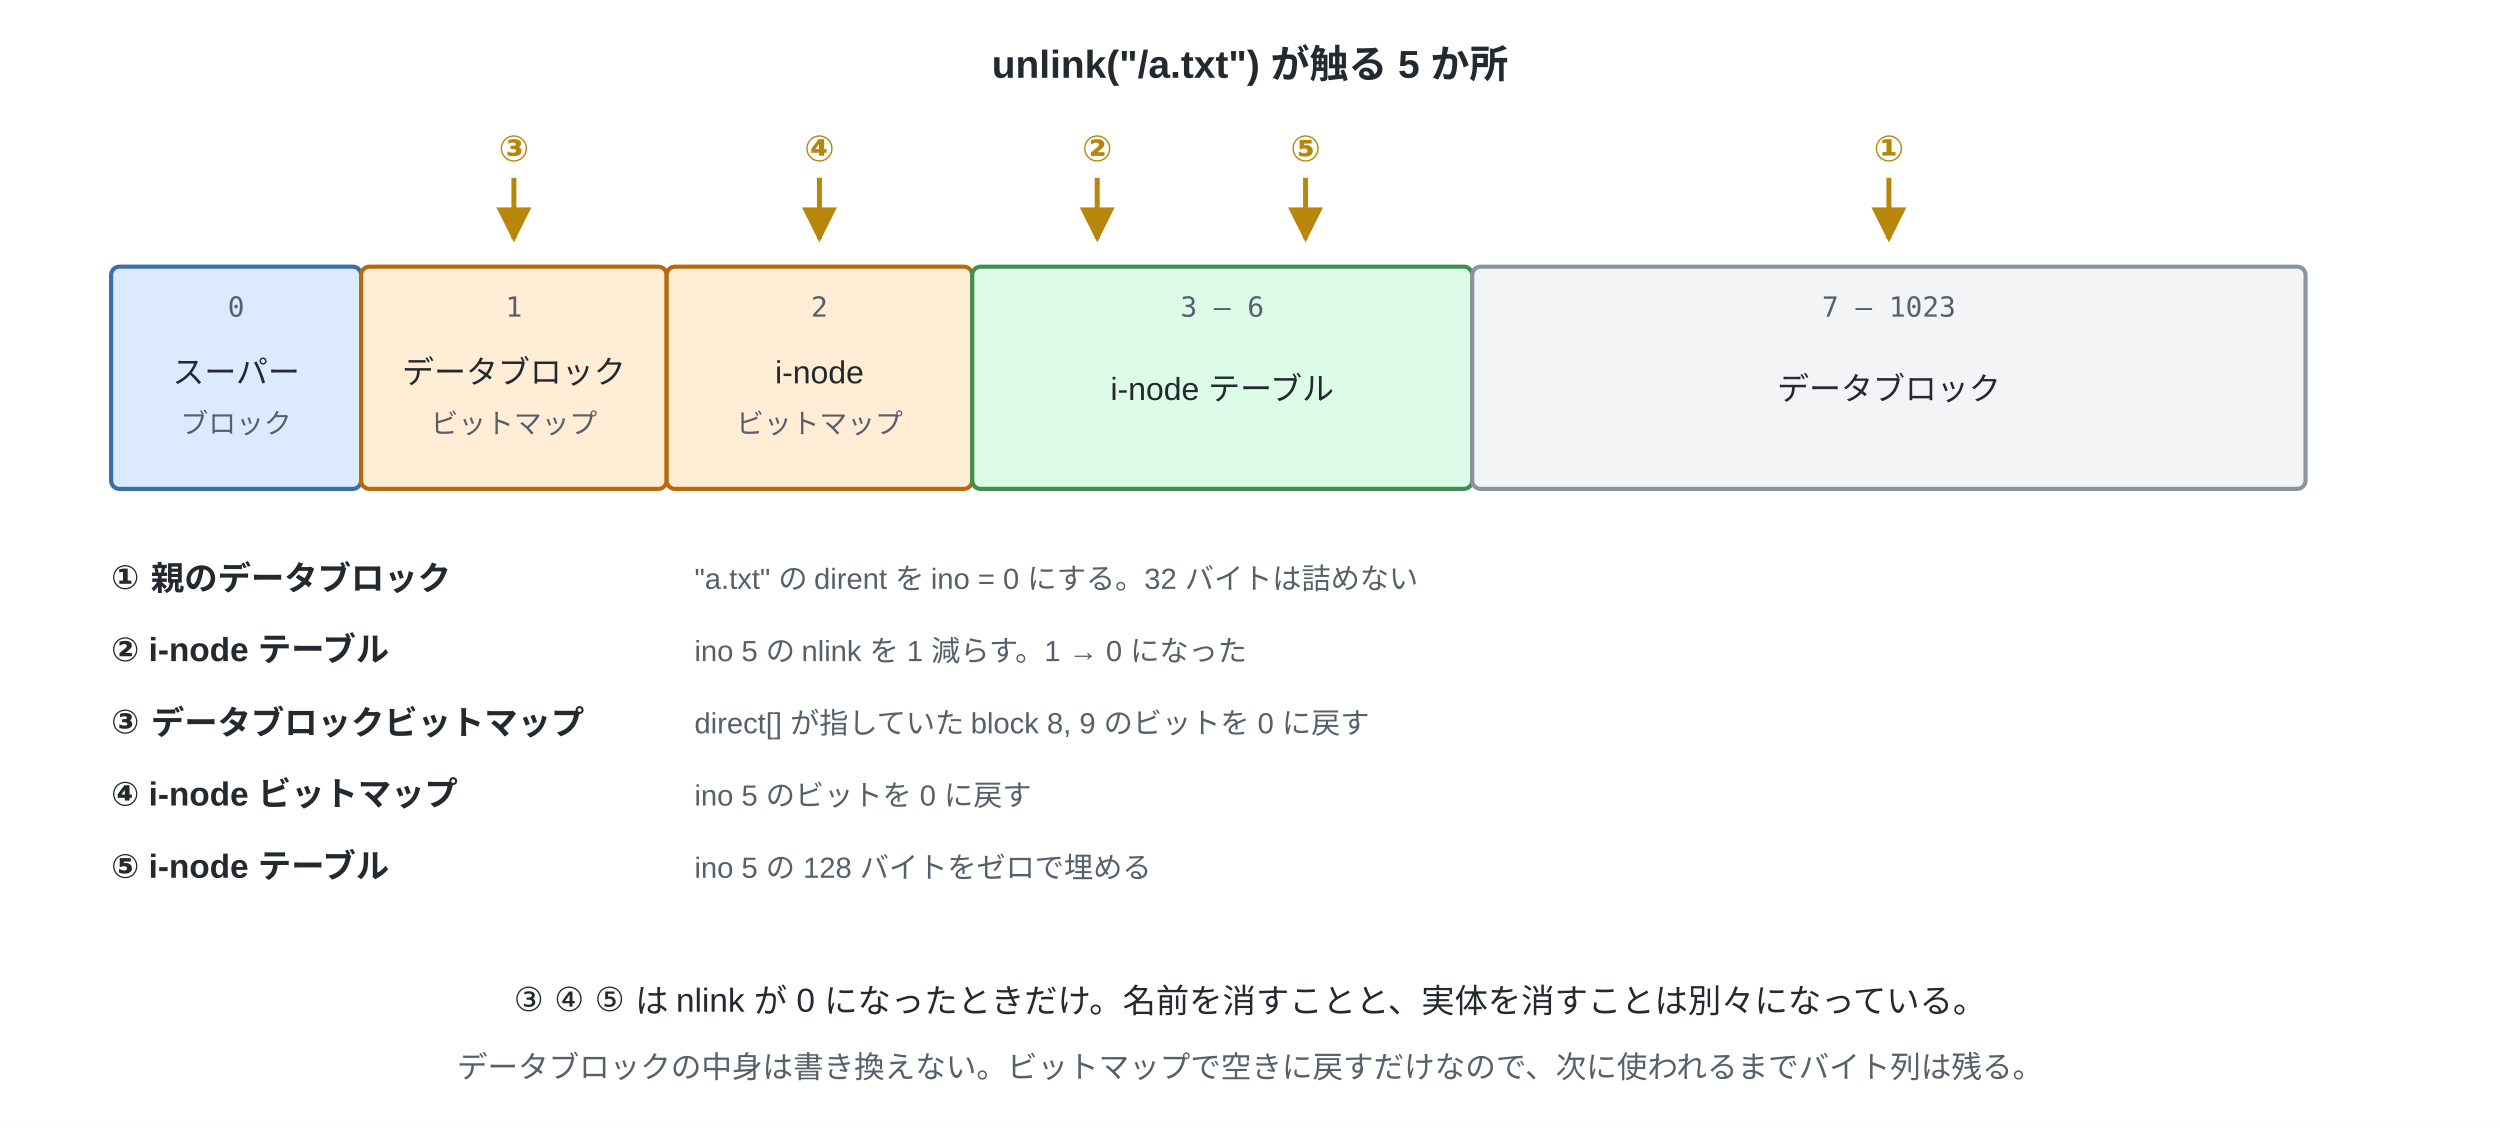
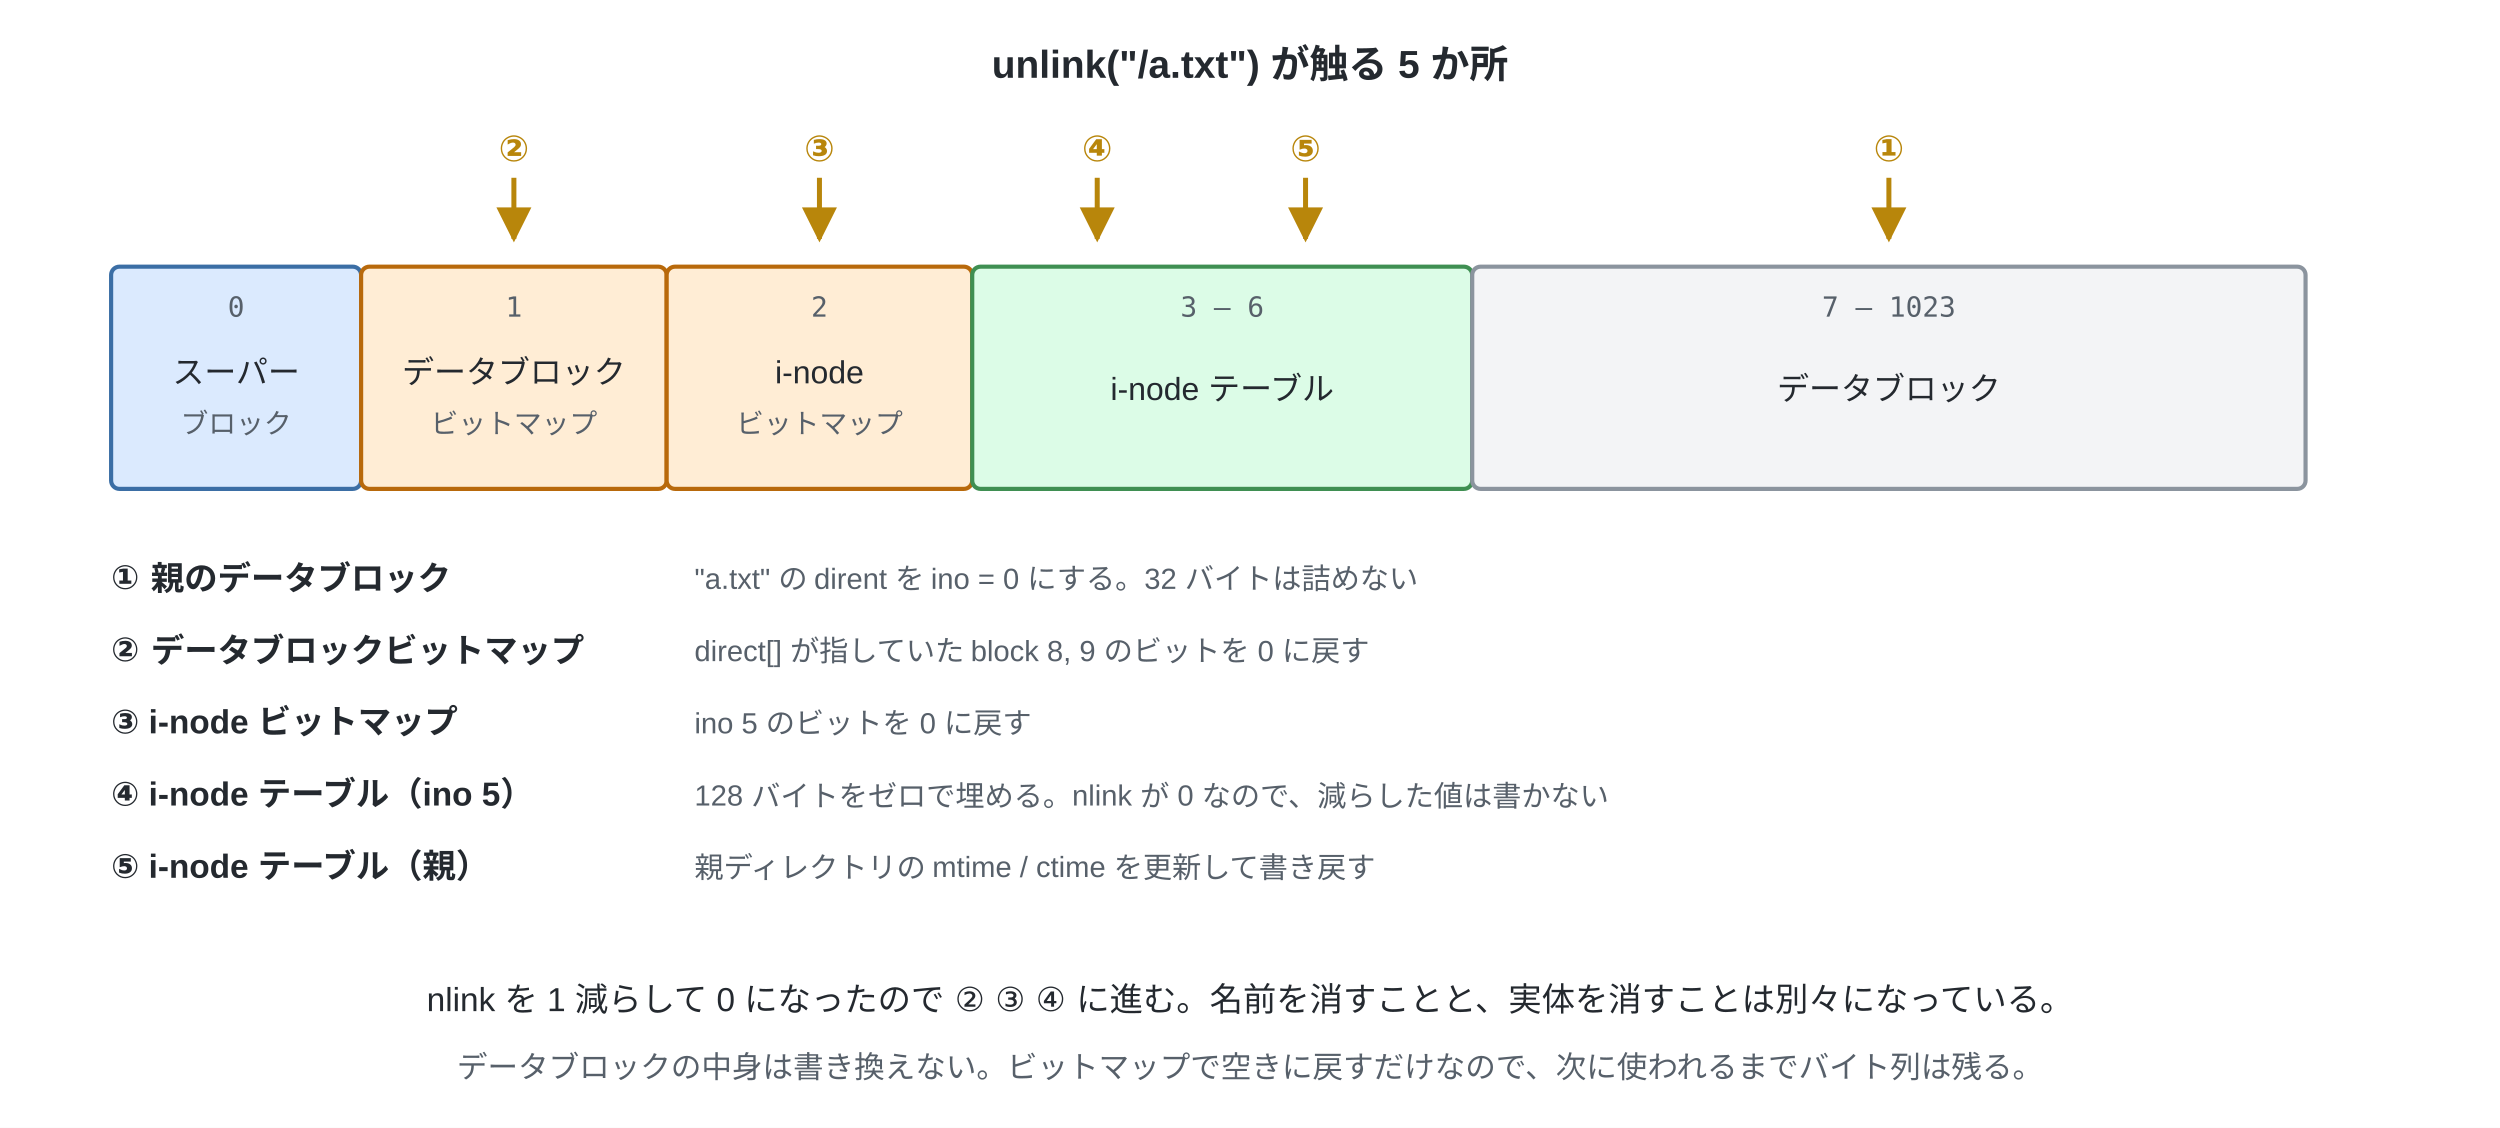
<svg xmlns="http://www.w3.org/2000/svg" width="900" height="406" viewBox="0 0 900 406" role="img" font-family="Helvetica Neue, Arial, Hiragino Sans, Noto Sans JP, sans-serif">
  <rect x="0" y="0" width="900" height="406" fill="#ffffff" />
  <defs>
    <marker id="a" viewBox="0 0 10 10" refX="9" refY="5" markerWidth="7" markerHeight="7" orient="auto-start-reverse">
      <path d="M 0 0 L 10 5 L 0 10 z" fill="#b8860b" />
    </marker>
  </defs>
  <text x="450" y="28" font-size="14" fill="#24292f" text-anchor="middle" font-family="Helvetica Neue, Arial, Hiragino Sans, Noto Sans JP, sans-serif" font-weight="bold">unlink("/a.txt") が触る 5 か所</text>
  <rect x="40" y="96" width="90" height="80" rx="3" fill="#dbeafe" stroke="#3b6ea5" stroke-width="1.5" />
  <text x="85" y="114" font-size="10" fill="#57606a" text-anchor="middle" font-family="SFMono-Regular, Menlo, Consolas, monospace" font-weight="normal">0</text>
  <text x="85" y="138" font-size="11.5" fill="#24292f" text-anchor="middle" font-family="Helvetica Neue, Arial, Hiragino Sans, Noto Sans JP, sans-serif" font-weight="normal">スーパー</text>
  <text x="85" y="156" font-size="10" fill="#57606a" text-anchor="middle" font-family="Helvetica Neue, Arial, Hiragino Sans, Noto Sans JP, sans-serif" font-weight="normal">ブロック</text>
  <rect x="130" y="96" width="110" height="80" rx="3" fill="#ffedd5" stroke="#b8690b" stroke-width="1.5" />
  <text x="185" y="114" font-size="10" fill="#57606a" text-anchor="middle" font-family="SFMono-Regular, Menlo, Consolas, monospace" font-weight="normal">1</text>
  <text x="185" y="138" font-size="11.5" fill="#24292f" text-anchor="middle" font-family="Helvetica Neue, Arial, Hiragino Sans, Noto Sans JP, sans-serif" font-weight="normal">データブロック</text>
  <text x="185" y="156" font-size="10" fill="#57606a" text-anchor="middle" font-family="Helvetica Neue, Arial, Hiragino Sans, Noto Sans JP, sans-serif" font-weight="normal">ビットマップ</text>
  <rect x="240" y="96" width="110" height="80" rx="3" fill="#ffedd5" stroke="#b8690b" stroke-width="1.5" />
  <text x="295" y="114" font-size="10" fill="#57606a" text-anchor="middle" font-family="SFMono-Regular, Menlo, Consolas, monospace" font-weight="normal">2</text>
  <text x="295" y="138" font-size="11.5" fill="#24292f" text-anchor="middle" font-family="Helvetica Neue, Arial, Hiragino Sans, Noto Sans JP, sans-serif" font-weight="normal">i-node</text>
  <text x="295" y="156" font-size="10" fill="#57606a" text-anchor="middle" font-family="Helvetica Neue, Arial, Hiragino Sans, Noto Sans JP, sans-serif" font-weight="normal">ビットマップ</text>
  <rect x="350" y="96" width="180" height="80" rx="3" fill="#dcfce7" stroke="#3f8f52" stroke-width="1.5" />
  <text x="440" y="114" font-size="10" fill="#57606a" text-anchor="middle" font-family="SFMono-Regular, Menlo, Consolas, monospace" font-weight="normal">3 – 6</text>
  <text x="440" y="144" font-size="11.5" fill="#24292f" text-anchor="middle" font-family="Helvetica Neue, Arial, Hiragino Sans, Noto Sans JP, sans-serif" font-weight="normal">i-node テーブル</text>
  <rect x="530" y="96" width="300" height="80" rx="3" fill="#f3f4f6" stroke="#8b949e" stroke-width="1.5" />
  <text x="680" y="114" font-size="10" fill="#57606a" text-anchor="middle" font-family="SFMono-Regular, Menlo, Consolas, monospace" font-weight="normal">7 – 1023</text>
  <text x="680" y="144" font-size="11.5" fill="#24292f" text-anchor="middle" font-family="Helvetica Neue, Arial, Hiragino Sans, Noto Sans JP, sans-serif" font-weight="normal">データブロック</text>
  <path d="M 680 64 l 0 22" stroke="#b8860b" stroke-width="1.8" fill="none" marker-end="url(#a)" />
  <text x="680" y="58" font-size="13" fill="#b8860b" text-anchor="middle" font-family="Helvetica Neue, Arial, Hiragino Sans, Noto Sans JP, sans-serif" font-weight="bold">①</text>
  <path d="M 395 64 l 0 22" stroke="#b8860b" stroke-width="1.8" fill="none" marker-end="url(#a)" />
-   <text x="395" y="58" font-size="13" fill="#b8860b" text-anchor="middle" font-family="Helvetica Neue, Arial, Hiragino Sans, Noto Sans JP, sans-serif" font-weight="bold">②</text>
+   <text x="395" y="58" font-size="13" fill="#b8860b" text-anchor="middle" font-family="Helvetica Neue, Arial, Hiragino Sans, Noto Sans JP, sans-serif" font-weight="bold">④</text>
  <path d="M 185 64 l 0 22" stroke="#b8860b" stroke-width="1.8" fill="none" marker-end="url(#a)" />
-   <text x="185" y="58" font-size="13" fill="#b8860b" text-anchor="middle" font-family="Helvetica Neue, Arial, Hiragino Sans, Noto Sans JP, sans-serif" font-weight="bold">③</text>
+   <text x="185" y="58" font-size="13" fill="#b8860b" text-anchor="middle" font-family="Helvetica Neue, Arial, Hiragino Sans, Noto Sans JP, sans-serif" font-weight="bold">②</text>
  <path d="M 295 64 l 0 22" stroke="#b8860b" stroke-width="1.8" fill="none" marker-end="url(#a)" />
-   <text x="295" y="58" font-size="13" fill="#b8860b" text-anchor="middle" font-family="Helvetica Neue, Arial, Hiragino Sans, Noto Sans JP, sans-serif" font-weight="bold">④</text>
+   <text x="295" y="58" font-size="13" fill="#b8860b" text-anchor="middle" font-family="Helvetica Neue, Arial, Hiragino Sans, Noto Sans JP, sans-serif" font-weight="bold">③</text>
  <path d="M 470 64 l 0 22" stroke="#b8860b" stroke-width="1.8" fill="none" marker-end="url(#a)" />
  <text x="470" y="58" font-size="13" fill="#b8860b" text-anchor="middle" font-family="Helvetica Neue, Arial, Hiragino Sans, Noto Sans JP, sans-serif" font-weight="bold">⑤</text>
  <text x="40" y="212" font-size="12" fill="#24292f" text-anchor="start" font-family="Helvetica Neue, Arial, Hiragino Sans, Noto Sans JP, sans-serif" font-weight="bold">① 親のデータブロック</text>
  <text x="250" y="212" font-size="10.5" fill="#57606a" text-anchor="start" font-family="Helvetica Neue, Arial, Hiragino Sans, Noto Sans JP, sans-serif" font-weight="normal">"a.txt" の dirent を ino = 0 にする。32 バイトは詰めない</text>
-   <text x="40" y="238" font-size="12" fill="#24292f" text-anchor="start" font-family="Helvetica Neue, Arial, Hiragino Sans, Noto Sans JP, sans-serif" font-weight="bold">② i-node テーブル</text>
-   <text x="250" y="238" font-size="10.5" fill="#57606a" text-anchor="start" font-family="Helvetica Neue, Arial, Hiragino Sans, Noto Sans JP, sans-serif" font-weight="normal">ino 5 の nlink を 1 減らす。1 → 0 になった</text>
-   <text x="40" y="264" font-size="12" fill="#24292f" text-anchor="start" font-family="Helvetica Neue, Arial, Hiragino Sans, Noto Sans JP, sans-serif" font-weight="bold">③ データブロックビットマップ</text>
-   <text x="250" y="264" font-size="10.5" fill="#57606a" text-anchor="start" font-family="Helvetica Neue, Arial, Hiragino Sans, Noto Sans JP, sans-serif" font-weight="normal">direct[] が指していた block 8, 9 のビットを 0 に戻す</text>
-   <text x="40" y="290" font-size="12" fill="#24292f" text-anchor="start" font-family="Helvetica Neue, Arial, Hiragino Sans, Noto Sans JP, sans-serif" font-weight="bold">④ i-node ビットマップ</text>
-   <text x="250" y="290" font-size="10.5" fill="#57606a" text-anchor="start" font-family="Helvetica Neue, Arial, Hiragino Sans, Noto Sans JP, sans-serif" font-weight="normal">ino 5 のビットを 0 に戻す</text>
-   <text x="40" y="316" font-size="12" fill="#24292f" text-anchor="start" font-family="Helvetica Neue, Arial, Hiragino Sans, Noto Sans JP, sans-serif" font-weight="bold">⑤ i-node テーブル</text>
-   <text x="250" y="316" font-size="10.5" fill="#57606a" text-anchor="start" font-family="Helvetica Neue, Arial, Hiragino Sans, Noto Sans JP, sans-serif" font-weight="normal">ino 5 の 128 バイトをゼロで埋める</text>
-   <text x="450" y="364" font-size="12" fill="#24292f" text-anchor="middle" font-family="Helvetica Neue, Arial, Hiragino Sans, Noto Sans JP, sans-serif" font-weight="normal">③ ④ ⑤ は nlink が 0 になったときだけ。名前を消すことと、実体を消すことは別々になっている。</text>
+   <text x="40" y="238" font-size="12" fill="#24292f" text-anchor="start" font-family="Helvetica Neue, Arial, Hiragino Sans, Noto Sans JP, sans-serif" font-weight="bold">② データブロックビットマップ</text>
+   <text x="250" y="238" font-size="10.5" fill="#57606a" text-anchor="start" font-family="Helvetica Neue, Arial, Hiragino Sans, Noto Sans JP, sans-serif" font-weight="normal">direct[] が指していた block 8, 9 のビットを 0 に戻す</text>
+   <text x="40" y="264" font-size="12" fill="#24292f" text-anchor="start" font-family="Helvetica Neue, Arial, Hiragino Sans, Noto Sans JP, sans-serif" font-weight="bold">③ i-node ビットマップ</text>
+   <text x="250" y="264" font-size="10.5" fill="#57606a" text-anchor="start" font-family="Helvetica Neue, Arial, Hiragino Sans, Noto Sans JP, sans-serif" font-weight="normal">ino 5 のビットを 0 に戻す</text>
+   <text x="40" y="290" font-size="12" fill="#24292f" text-anchor="start" font-family="Helvetica Neue, Arial, Hiragino Sans, Noto Sans JP, sans-serif" font-weight="bold">④ i-node テーブル（ino 5）</text>
+   <text x="250" y="290" font-size="10.5" fill="#57606a" text-anchor="start" font-family="Helvetica Neue, Arial, Hiragino Sans, Noto Sans JP, sans-serif" font-weight="normal">128 バイトをゼロで埋める。nlink が 0 なので、減らした値は書かない</text>
+   <text x="40" y="316" font-size="12" fill="#24292f" text-anchor="start" font-family="Helvetica Neue, Arial, Hiragino Sans, Noto Sans JP, sans-serif" font-weight="bold">⑤ i-node テーブル（親）</text>
+   <text x="250" y="316" font-size="10.5" fill="#57606a" text-anchor="start" font-family="Helvetica Neue, Arial, Hiragino Sans, Noto Sans JP, sans-serif" font-weight="normal">親ディレクトリの mtime / ctime を更新して書き戻す</text>
+   <text x="450" y="364" font-size="12" fill="#24292f" text-anchor="middle" font-family="Helvetica Neue, Arial, Hiragino Sans, Noto Sans JP, sans-serif" font-weight="normal">nlink を 1 減らして 0 になったので ② ③ ④ に進む。名前を消すことと、実体を消すことは別々になっている。</text>
  <text x="450" y="388" font-size="11" fill="#57606a" text-anchor="middle" font-family="Helvetica Neue, Arial, Hiragino Sans, Noto Sans JP, sans-serif" font-weight="normal">データブロックの中身は書き換えない。ビットマップで空きに戻すだけなので、次に使われるまでバイト列は残る。</text>
</svg>
